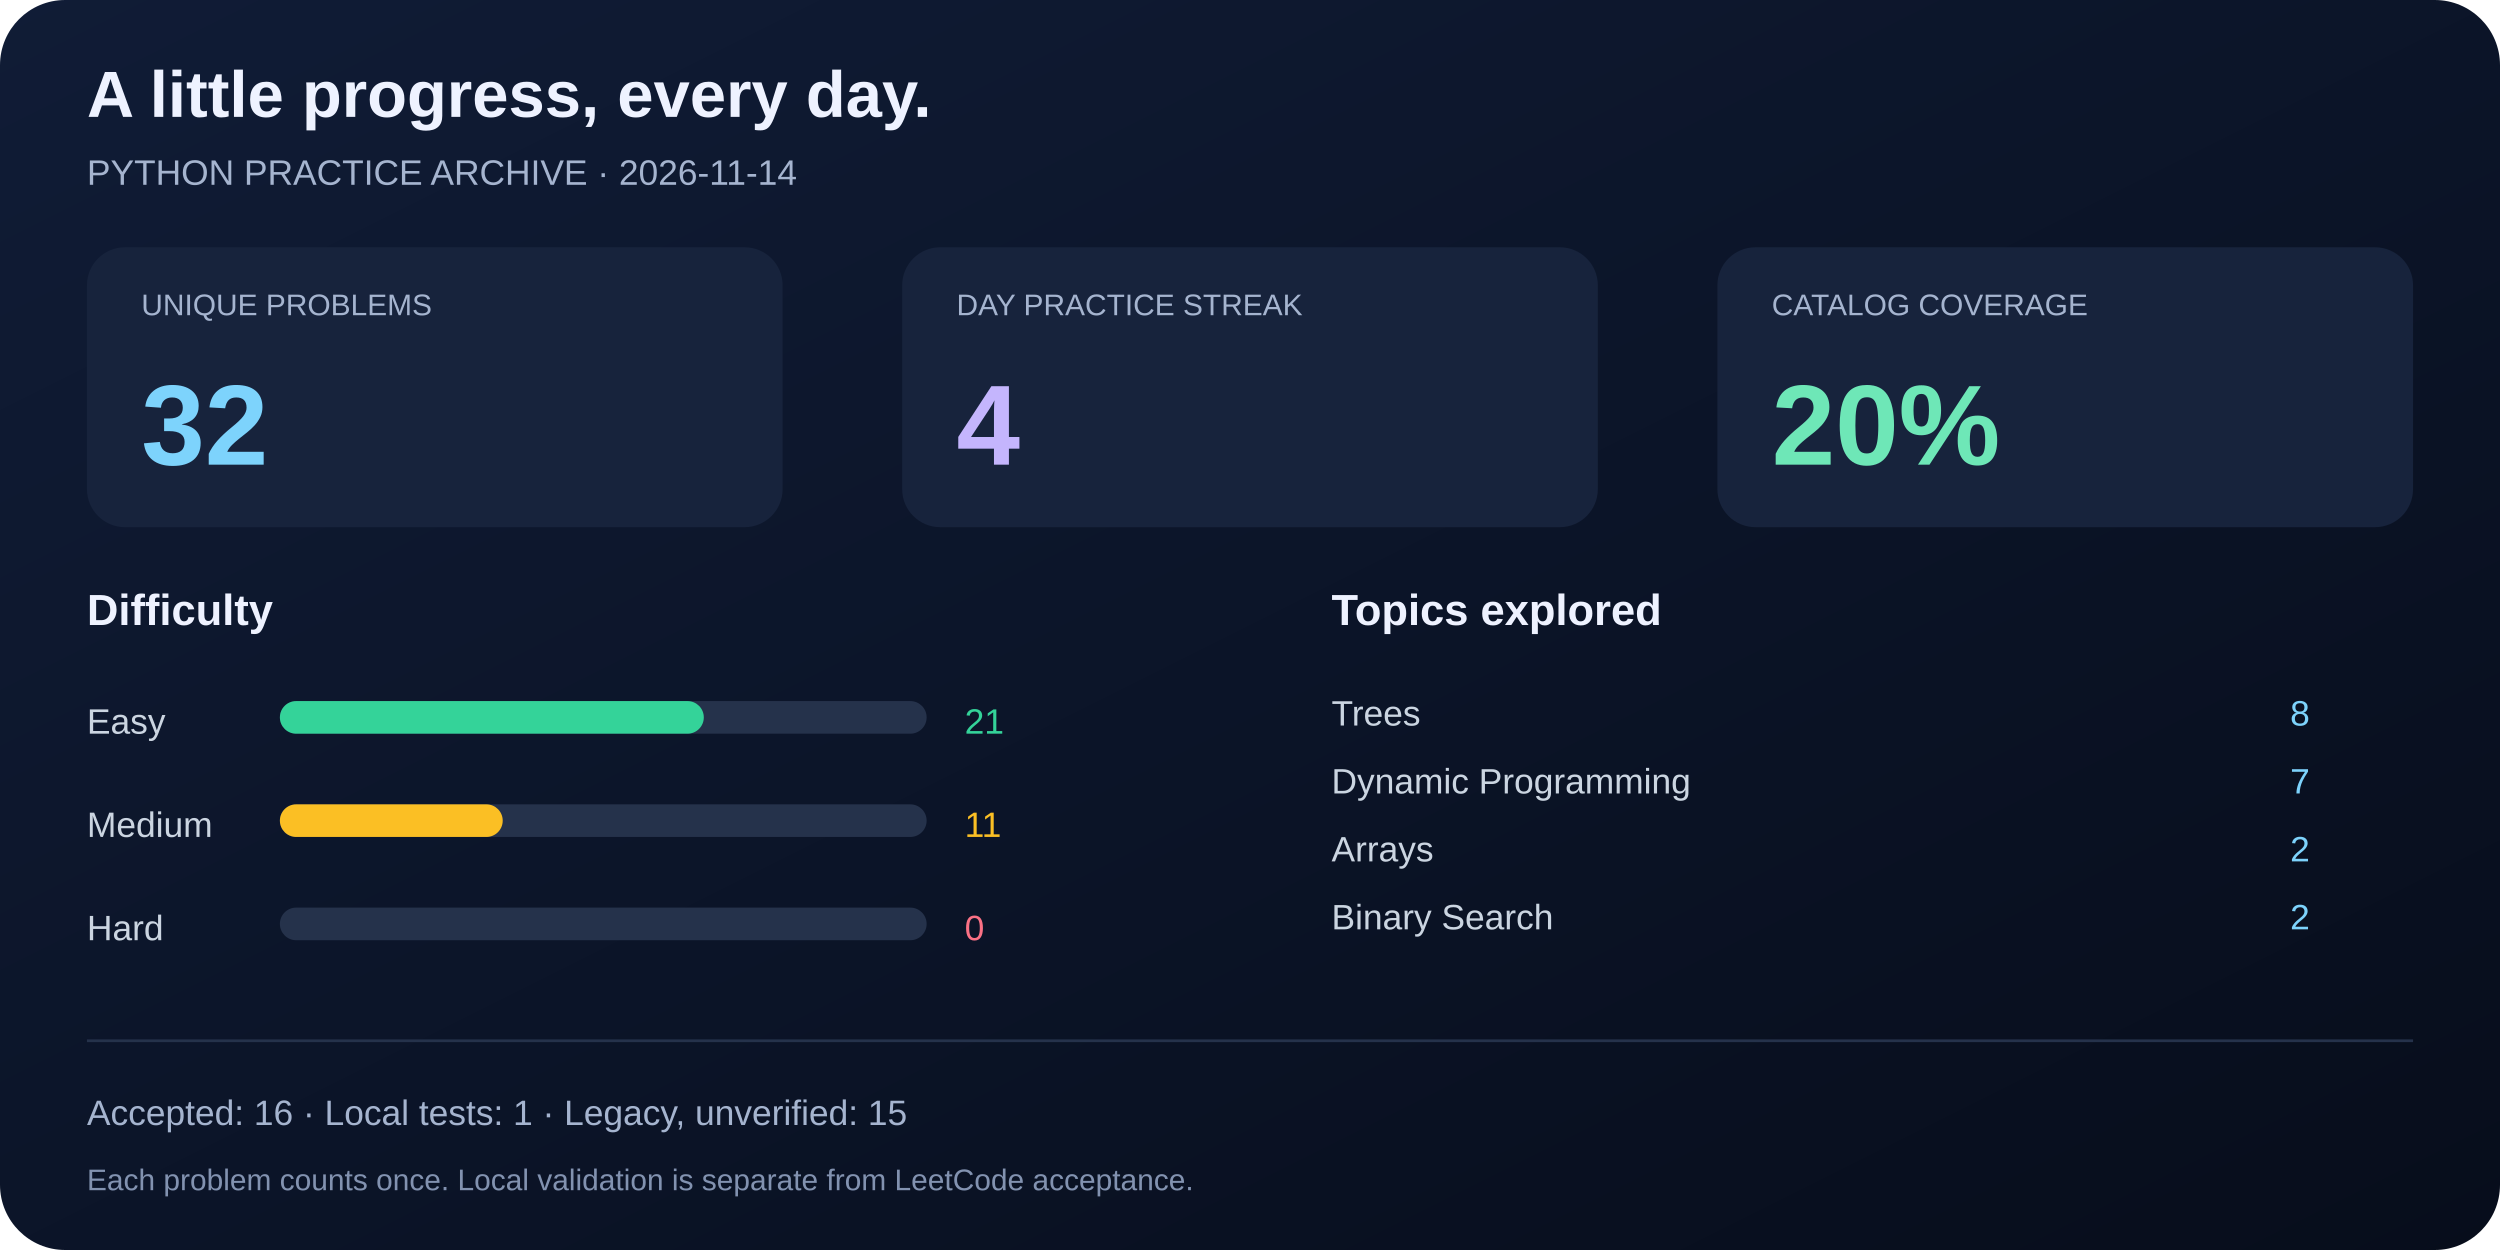
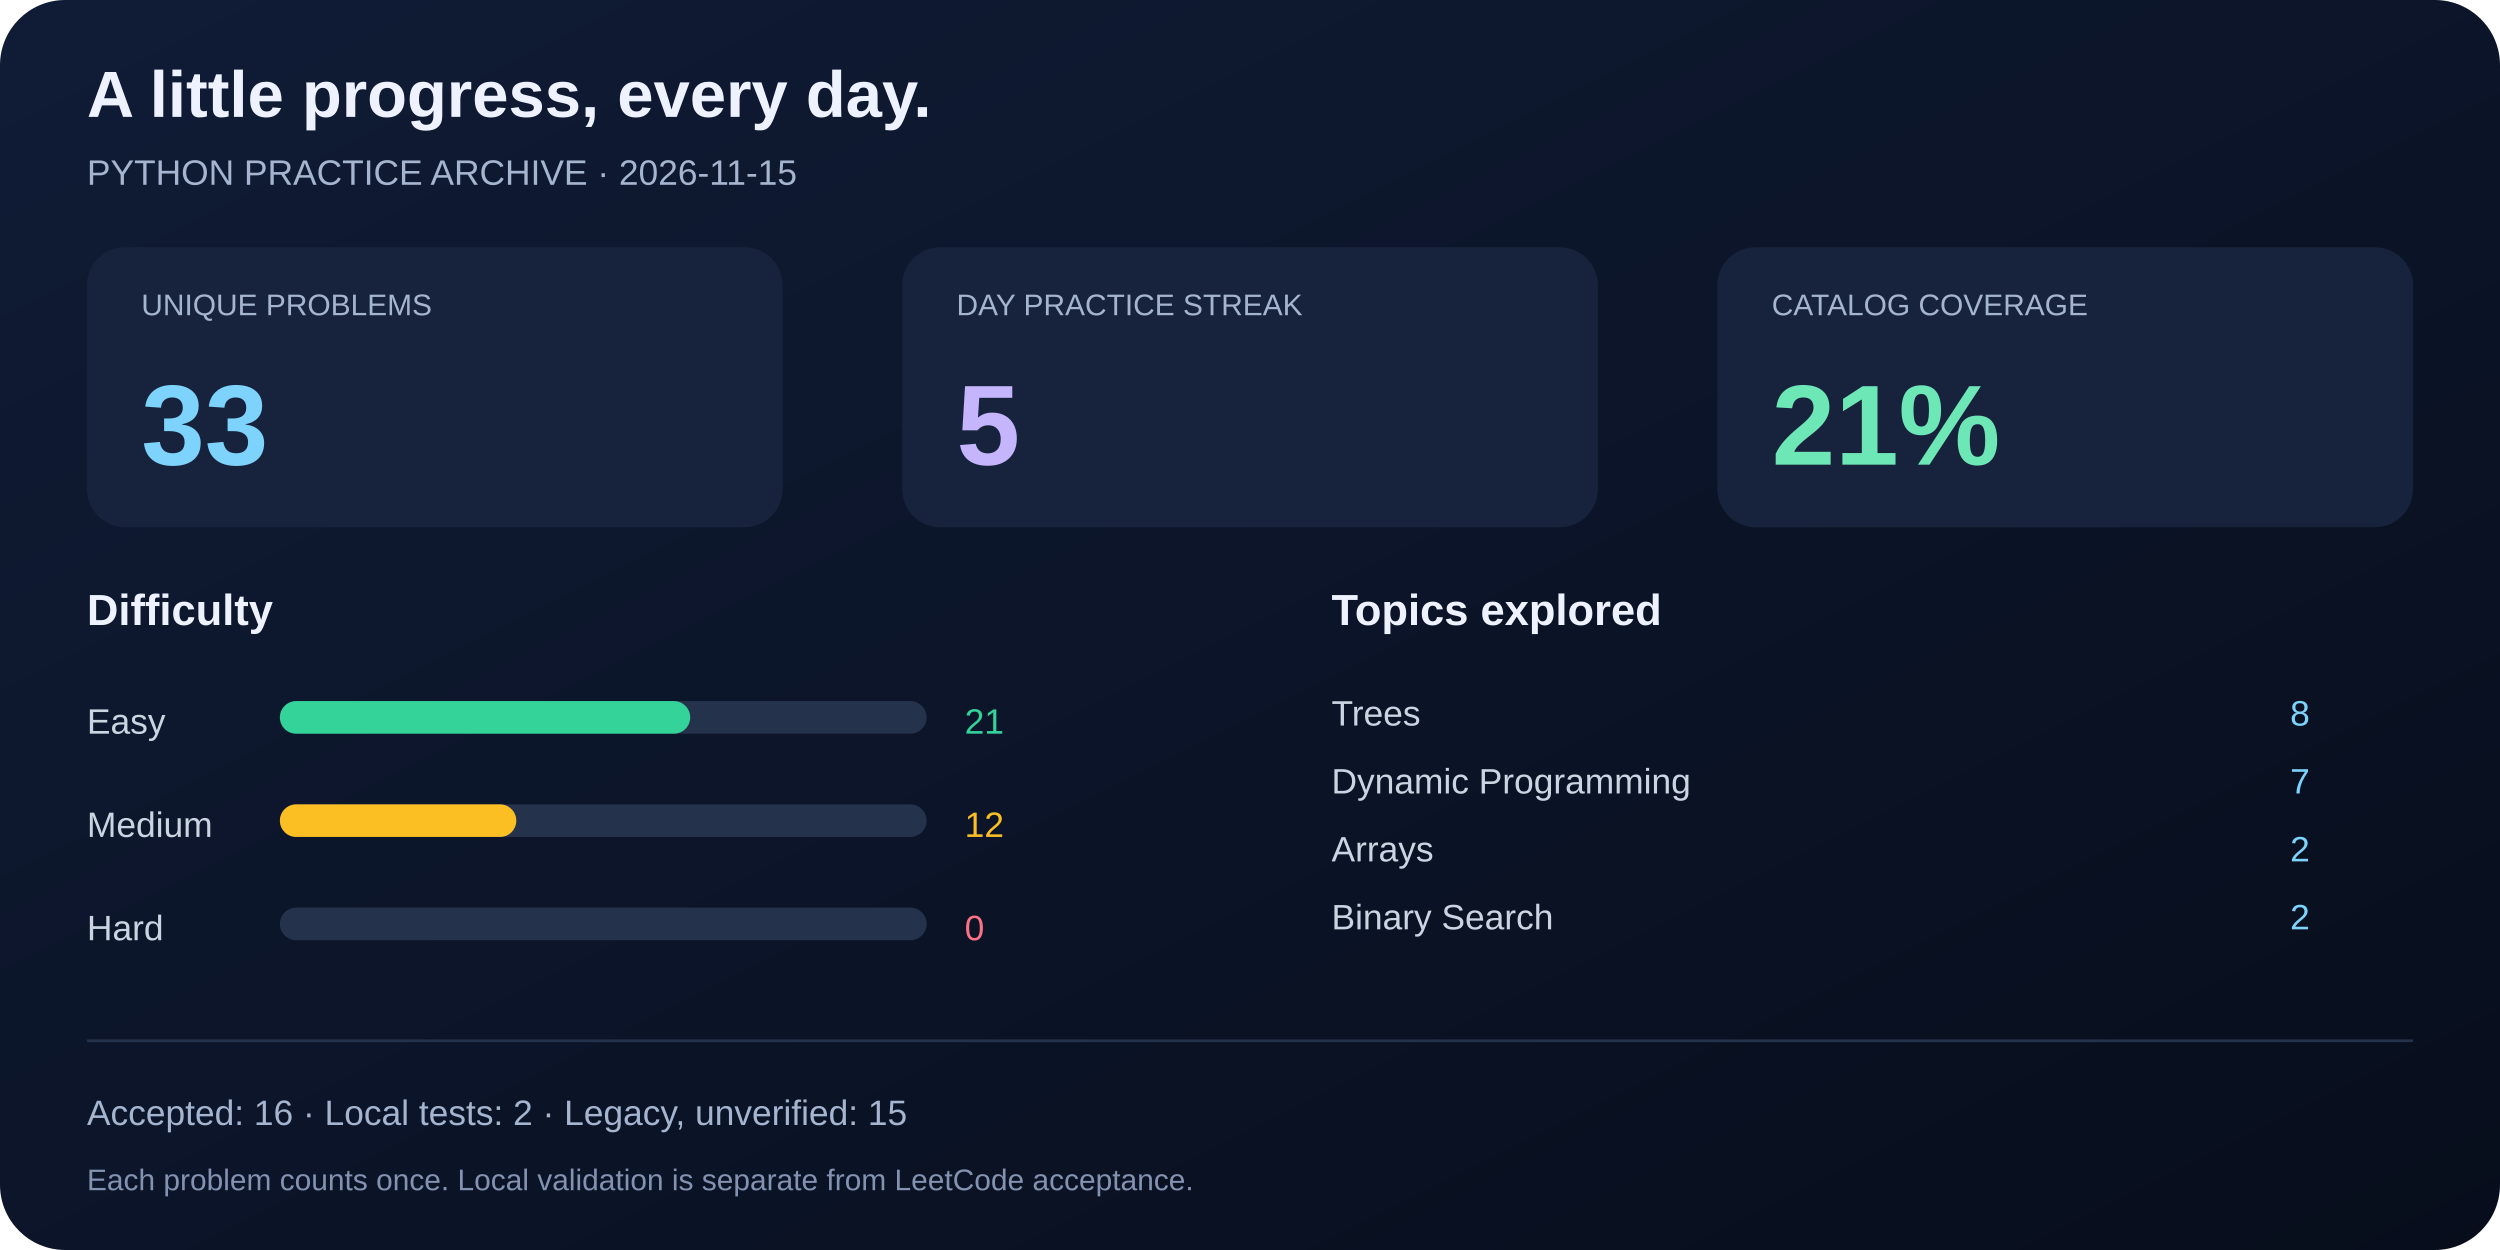
<svg xmlns="http://www.w3.org/2000/svg" width="920" height="460" viewBox="0 0 920 460" role="img" aria-labelledby="title desc">
  <defs>
    <linearGradient id="bg" x2="1" y2="1">
      <stop stop-color="#101c36" />
      <stop offset="1" stop-color="#070d1b" />
    </linearGradient>
  </defs>
  <rect width="920" height="460" rx="24" fill="url(#bg)" />
  <g font-family="Segoe UI, Arial, sans-serif" fill="#eef2ff">
    <text x="32" y="43" font-size="24" font-weight="700">A little progress, every day.</text>
-     <text x="32" y="68" font-size="13" fill="#a5b4cf">PYTHON PRACTICE ARCHIVE · 2026-11-14</text>
+     <text x="32" y="68" font-size="13" fill="#a5b4cf">PYTHON PRACTICE ARCHIVE · 2026-11-15</text>
    <rect x="32" y="91" width="256" height="103" rx="14" fill="#17233c" />
    <text x="52" y="116" font-size="11" fill="#a5b4cf">UNIQUE PROBLEMS</text>
-     <text x="52" y="171" font-size="42" font-weight="700" fill="#7dd3fc">32</text>
+     <text x="52" y="171" font-size="42" font-weight="700" fill="#7dd3fc">33</text>
    <rect x="332" y="91" width="256" height="103" rx="14" fill="#17233c" />
    <text x="352" y="116" font-size="11" fill="#a5b4cf">DAY PRACTICE STREAK</text>
-     <text x="352" y="171" font-size="42" font-weight="700" fill="#c4b5fd">4</text>
+     <text x="352" y="171" font-size="42" font-weight="700" fill="#c4b5fd">5</text>
    <rect x="632" y="91" width="256" height="103" rx="14" fill="#17233c" />
    <text x="652" y="116" font-size="11" fill="#a5b4cf">CATALOG COVERAGE</text>
-     <text x="652" y="171" font-size="42" font-weight="700" fill="#6ee7b7">20%</text>
+     <text x="652" y="171" font-size="42" font-weight="700" fill="#6ee7b7">21%</text>
    <text x="32" y="230" font-size="16" font-weight="600">Difficulty</text>
    <text x="490" y="230" font-size="16" font-weight="600">Topics explored</text>
    <text x="32" y="270" font-size="13" fill="#cbd5e1">Easy</text>
    <rect x="103" y="258" width="238" height="12" rx="6" fill="#25324b" />
-     <rect x="103" y="258" width="156" height="12" rx="6" fill="#34d399" />
+     <rect x="103" y="258" width="151" height="12" rx="6" fill="#34d399" />
    <text x="355" y="270" font-size="13" fill="#34d399">21</text>
    <text x="32" y="308" font-size="13" fill="#cbd5e1">Medium</text>
    <rect x="103" y="296" width="238" height="12" rx="6" fill="#25324b" />
-     <rect x="103" y="296" width="82" height="12" rx="6" fill="#fbbf24" />
-     <text x="355" y="308" font-size="13" fill="#fbbf24">11</text>
+     <rect x="103" y="296" width="87" height="12" rx="6" fill="#fbbf24" />
+     <text x="355" y="308" font-size="13" fill="#fbbf24">12</text>
    <text x="32" y="346" font-size="13" fill="#cbd5e1">Hard</text>
    <rect x="103" y="334" width="238" height="12" rx="6" fill="#25324b" />
    <rect x="103" y="334" width="0" height="12" rx="6" fill="#fb7185" />
    <text x="355" y="346" font-size="13" fill="#fb7185">0</text>
    <text x="490" y="267" font-size="13" fill="#cbd5e1">Trees</text>
    <text x="850" y="267" font-size="13" text-anchor="end" fill="#7dd3fc">8</text>
    <text x="490" y="292" font-size="13" fill="#cbd5e1">Dynamic Programming</text>
    <text x="850" y="292" font-size="13" text-anchor="end" fill="#7dd3fc">7</text>
    <text x="490" y="317" font-size="13" fill="#cbd5e1">Arrays</text>
    <text x="850" y="317" font-size="13" text-anchor="end" fill="#7dd3fc">2</text>
    <text x="490" y="342" font-size="13" fill="#cbd5e1">Binary Search</text>
    <text x="850" y="342" font-size="13" text-anchor="end" fill="#7dd3fc">2</text>
    <line x1="32" y1="383" x2="888" y2="383" stroke="#25324b" />
-     <text x="32" y="414" font-size="13" fill="#a5b4cf">Accepted: 16 · Local tests: 1 · Legacy, unverified: 15</text>
+     <text x="32" y="414" font-size="13" fill="#a5b4cf">Accepted: 16 · Local tests: 2 · Legacy, unverified: 15</text>
    <text x="32" y="438" font-size="11" fill="#8292b0">Each problem counts once. Local validation is separate from LeetCode acceptance.</text>
  </g>
</svg>
